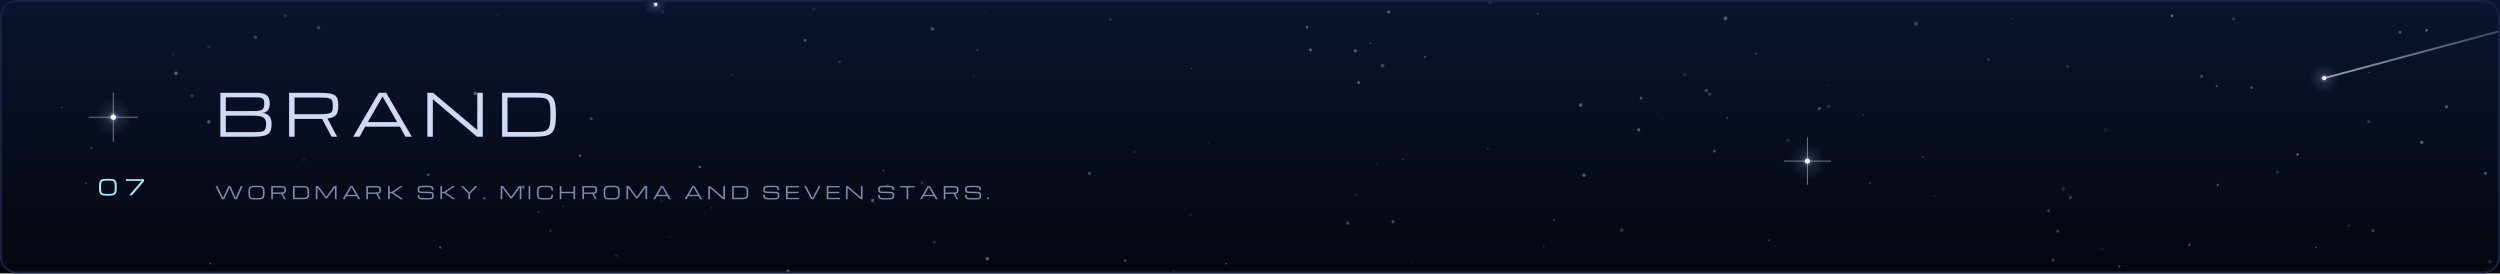
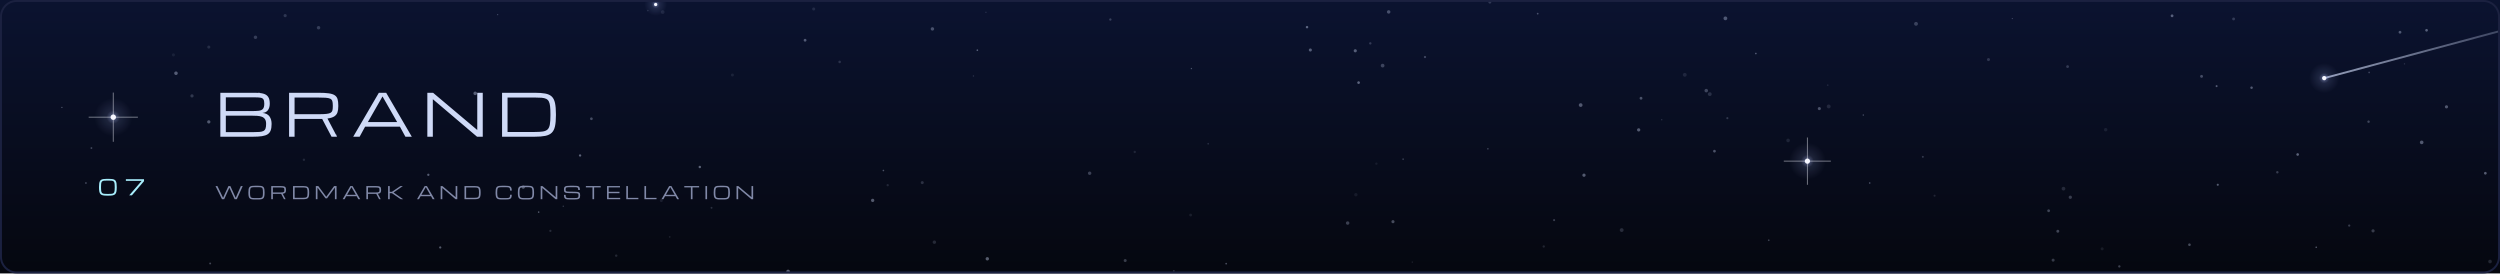
<svg xmlns="http://www.w3.org/2000/svg" viewBox="0 0 1280 140" width="1280" height="140">
  <defs>
    <linearGradient id="n" x1="0" y1="0" x2="0" y2="1">
      <stop offset="0" stop-color="#0b1330" />
      <stop offset="1" stop-color="#05070f" />
    </linearGradient>
    <radialGradient id="glow">
      <stop offset="0" stop-color="#b6c4ff" stop-opacity=".5" />
      <stop offset=".35" stop-color="#b6c4ff" stop-opacity=".12" />
      <stop offset="1" stop-color="#b6c4ff" stop-opacity="0" />
    </radialGradient>
    <radialGradient id="eng">
      <stop offset="0" stop-color="#a8eefc" stop-opacity=".9" />
      <stop offset="1" stop-color="#a8eefc" stop-opacity="0" />
    </radialGradient>
    <linearGradient id="tail" x1="0" x2="1">
      <stop offset="0" stop-color="#cfdaf7" stop-opacity="0" />
      <stop offset="1" stop-color="#cfdaf7" stop-opacity=".7" />
    </linearGradient>
  </defs>
  <rect width="1280" height="140" fill="url(#n)" />
  <circle cx="106.9" cy="24.1" r="0.78" fill="#cfdaf7" opacity="0.14" />
  <circle cx="1215.0" cy="118.2" r="0.82" fill="#cfdaf7" opacity="0.24" />
  <circle cx="1058.6" cy="34.1" r="0.72" fill="#cfdaf7" opacity="0.21" />
  <circle cx="627.8" cy="135.0" r="0.45" fill="#cfdaf7" opacity="0.34" />
  <circle cx="981.0" cy="12.2" r="0.99" fill="#cfdaf7" opacity="0.24" />
  <circle cx="695.6" cy="42.3" r="0.69" fill="#cfdaf7" opacity="0.42" />
  <circle cx="446.8" cy="102.6" r="0.85" fill="#cfdaf7" opacity="0.38" />
  <circle cx="884.4" cy="60.5" r="0.54" fill="#cfdaf7" opacity="0.21" />
  <circle cx="478.4" cy="124.0" r="0.88" fill="#cfdaf7" opacity="0.16" />
  <circle cx="339.3" cy="6.2" r="0.95" fill="#cfdaf7" opacity="0.10" />
  <circle cx="500.4" cy="25.7" r="0.44" fill="#cfdaf7" opacity="0.41" />
  <circle cx="557.9" cy="88.7" r="0.88" fill="#cfdaf7" opacity="0.26" />
  <circle cx="1048.9" cy="107.9" r="0.72" fill="#cfdaf7" opacity="0.28" />
  <circle cx="1135.5" cy="94.6" r="0.54" fill="#cfdaf7" opacity="0.39" />
  <circle cx="1051.2" cy="133.2" r="0.77" fill="#cfdaf7" opacity="0.24" />
  <circle cx="452.3" cy="87.3" r="0.43" fill="#cfdaf7" opacity="0.34" />
  <circle cx="905.6" cy="123.0" r="0.45" fill="#cfdaf7" opacity="0.28" />
  <circle cx="704.7" cy="83.8" r="0.59" fill="#cfdaf7" opacity="0.08" />
  <circle cx="1185.9" cy="126.6" r="0.41" fill="#cfdaf7" opacity="0.40" />
  <circle cx="762.8" cy="1.1" r="0.75" fill="#cfdaf7" opacity="0.19" />
  <circle cx="477.4" cy="14.8" r="0.88" fill="#cfdaf7" opacity="0.31" />
  <circle cx="297.0" cy="79.6" r="0.60" fill="#cfdaf7" opacity="0.42" />
  <circle cx="267.9" cy="95.8" r="0.86" fill="#cfdaf7" opacity="0.39" />
  <circle cx="342.9" cy="121.3" r="0.42" fill="#cfdaf7" opacity="0.13" />
  <circle cx="790.4" cy="126.2" r="0.59" fill="#cfdaf7" opacity="0.14" />
  <circle cx="126.6" cy="57.7" r="0.91" fill="#cfdaf7" opacity="0.30" />
  <circle cx="618.6" cy="73.6" r="0.45" fill="#cfdaf7" opacity="0.16" />
  <circle cx="338.6" cy="102.7" r="0.76" fill="#cfdaf7" opacity="0.10" />
  <circle cx="723.1" cy="134.2" r="0.35" fill="#cfdaf7" opacity="0.14" />
  <circle cx="1239.9" cy="72.9" r="0.93" fill="#cfdaf7" opacity="0.37" />
  <circle cx="601.0" cy="138.7" r="0.48" fill="#cfdaf7" opacity="0.19" />
  <circle cx="288.4" cy="105.6" r="0.37" fill="#cfdaf7" opacity="0.24" />
  <circle cx="990.5" cy="100.2" r="0.52" fill="#cfdaf7" opacity="0.13" />
  <circle cx="1053.6" cy="118.4" r="0.75" fill="#cfdaf7" opacity="0.29" />
  <circle cx="132.6" cy="47.7" r="0.50" fill="#cfdaf7" opacity="0.26" />
  <circle cx="358.3" cy="85.5" r="0.63" fill="#cfdaf7" opacity="0.42" />
  <circle cx="331.7" cy="5.4" r="0.40" fill="#cfdaf7" opacity="0.15" />
  <circle cx="877.8" cy="77.4" r="0.70" fill="#cfdaf7" opacity="0.34" />
  <circle cx="899.0" cy="27.4" r="0.43" fill="#cfdaf7" opacity="0.39" />
  <circle cx="931.5" cy="55.6" r="0.79" fill="#cfdaf7" opacity="0.33" />
  <circle cx="106.9" cy="62.4" r="0.84" fill="#cfdaf7" opacity="0.37" />
  <circle cx="873.6" cy="46.4" r="0.91" fill="#cfdaf7" opacity="0.27" />
  <circle cx="1274.9" cy="133.9" r="0.93" fill="#cfdaf7" opacity="0.15" />
  <circle cx="1213.0" cy="37.1" r="0.45" fill="#cfdaf7" opacity="0.26" />
  <circle cx="862.6" cy="38.3" r="0.98" fill="#cfdaf7" opacity="0.11" />
  <circle cx="1060.0" cy="101.0" r="0.84" fill="#cfdaf7" opacity="0.24" />
  <circle cx="1152.8" cy="44.9" r="0.64" fill="#cfdaf7" opacity="0.37" />
  <circle cx="1112.1" cy="8.1" r="0.72" fill="#cfdaf7" opacity="0.39" />
  <circle cx="412.2" cy="20.6" r="0.72" fill="#cfdaf7" opacity="0.37" />
  <circle cx="275.8" cy="108.6" r="0.41" fill="#cfdaf7" opacity="0.42" />
  <circle cx="130.8" cy="19.1" r="0.88" fill="#cfdaf7" opacity="0.22" />
  <circle cx="90.1" cy="37.5" r="0.91" fill="#cfdaf7" opacity="0.38" />
  <circle cx="416.6" cy="4.6" r="0.78" fill="#cfdaf7" opacity="0.12" />
  <circle cx="915.5" cy="71.9" r="0.93" fill="#cfdaf7" opacity="0.11" />
  <circle cx="1143.6" cy="9.7" r="0.73" fill="#cfdaf7" opacity="0.20" />
  <circle cx="707.9" cy="33.6" r="0.96" fill="#cfdaf7" opacity="0.26" />
  <circle cx="839.0" cy="66.5" r="0.84" fill="#cfdaf7" opacity="0.38" />
  <circle cx="107.6" cy="134.9" r="0.49" fill="#cfdaf7" opacity="0.30" />
  <circle cx="243.3" cy="47.8" r="0.92" fill="#cfdaf7" opacity="0.39" />
  <circle cx="1166.0" cy="88.2" r="0.62" fill="#cfdaf7" opacity="0.24" />
  <circle cx="454.5" cy="94.8" r="0.59" fill="#cfdaf7" opacity="0.13" />
  <circle cx="840.2" cy="50.3" r="0.73" fill="#cfdaf7" opacity="0.33" />
  <circle cx="1242.4" cy="15.5" r="0.69" fill="#cfdaf7" opacity="0.39" />
  <circle cx="46.8" cy="75.8" r="0.48" fill="#cfdaf7" opacity="0.29" />
  <circle cx="984.5" cy="80.3" r="0.49" fill="#cfdaf7" opacity="0.23" />
  <circle cx="281.8" cy="118.2" r="0.57" fill="#cfdaf7" opacity="0.16" />
  <circle cx="1176.4" cy="79.1" r="0.68" fill="#cfdaf7" opacity="0.42" />
  <circle cx="795.7" cy="112.7" r="0.53" fill="#cfdaf7" opacity="0.26" />
  <circle cx="364.3" cy="106.4" r="0.49" fill="#cfdaf7" opacity="0.18" />
  <circle cx="225.4" cy="126.7" r="0.57" fill="#cfdaf7" opacity="0.39" />
  <circle cx="670.9" cy="25.6" r="0.79" fill="#cfdaf7" opacity="0.38" />
  <circle cx="576.1" cy="133.4" r="0.77" fill="#cfdaf7" opacity="0.25" />
  <circle cx="1056.5" cy="96.6" r="0.95" fill="#cfdaf7" opacity="0.15" />
  <circle cx="1202.8" cy="115.5" r="0.57" fill="#cfdaf7" opacity="0.24" />
  <circle cx="669.2" cy="13.9" r="0.63" fill="#cfdaf7" opacity="0.42" />
  <circle cx="957.3" cy="93.7" r="0.41" fill="#cfdaf7" opacity="0.37" />
  <circle cx="315.5" cy="130.9" r="0.62" fill="#cfdaf7" opacity="0.15" />
  <circle cx="711.0" cy="6.1" r="0.89" fill="#cfdaf7" opacity="0.31" />
  <circle cx="694.2" cy="99.7" r="0.85" fill="#cfdaf7" opacity="0.08" />
  <circle cx="690.0" cy="114.2" r="0.89" fill="#cfdaf7" opacity="0.26" />
  <circle cx="1252.6" cy="54.7" r="0.81" fill="#cfdaf7" opacity="0.36" />
  <circle cx="505.5" cy="132.5" r="0.87" fill="#cfdaf7" opacity="0.40" />
  <circle cx="883.4" cy="9.4" r="0.97" fill="#cfdaf7" opacity="0.35" />
  <circle cx="954.0" cy="58.9" r="0.34" fill="#cfdaf7" opacity="0.40" />
  <circle cx="1212.7" cy="62.3" r="0.63" fill="#cfdaf7" opacity="0.27" />
  <circle cx="146.0" cy="8.0" r="0.81" fill="#cfdaf7" opacity="0.18" />
  <circle cx="44.0" cy="93.7" r="0.41" fill="#cfdaf7" opacity="0.41" />
  <circle cx="1228.8" cy="16.5" r="0.72" fill="#cfdaf7" opacity="0.35" />
  <circle cx="1127.2" cy="39.1" r="0.74" fill="#cfdaf7" opacity="0.30" />
  <circle cx="31.7" cy="55.0" r="0.31" fill="#cfdaf7" opacity="0.42" />
  <circle cx="504.8" cy="6.3" r="0.33" fill="#cfdaf7" opacity="0.18" />
  <circle cx="155.6" cy="81.8" r="0.60" fill="#cfdaf7" opacity="0.14" />
  <circle cx="88.8" cy="28.1" r="0.78" fill="#cfdaf7" opacity="0.08" />
  <circle cx="498.4" cy="38.9" r="0.35" fill="#cfdaf7" opacity="0.19" />
  <circle cx="936.3" cy="54.5" r="0.99" fill="#cfdaf7" opacity="0.13" />
  <circle cx="1231.1" cy="32.7" r="0.34" fill="#cfdaf7" opacity="0.18" />
  <circle cx="610.0" cy="35.1" r="0.36" fill="#cfdaf7" opacity="0.33" />
  <circle cx="609.6" cy="110.1" r="0.71" fill="#cfdaf7" opacity="0.10" />
  <circle cx="98.3" cy="49.1" r="0.83" fill="#cfdaf7" opacity="0.20" />
  <circle cx="1121.0" cy="125.3" r="0.68" fill="#cfdaf7" opacity="0.31" />
  <circle cx="403.5" cy="139.0" r="0.94" fill="#cfdaf7" opacity="0.42" />
  <circle cx="850.8" cy="61.3" r="0.36" fill="#cfdaf7" opacity="0.18" />
  <circle cx="830.3" cy="117.8" r="0.98" fill="#cfdaf7" opacity="0.17" />
  <circle cx="718.4" cy="81.5" r="0.46" fill="#cfdaf7" opacity="0.23" />
  <circle cx="472.2" cy="93.5" r="0.77" fill="#cfdaf7" opacity="0.18" />
  <circle cx="1134.9" cy="44.1" r="0.51" fill="#cfdaf7" opacity="0.38" />
  <circle cx="254.8" cy="7.5" r="0.32" fill="#cfdaf7" opacity="0.30" />
  <circle cx="875.4" cy="48.2" r="0.98" fill="#cfdaf7" opacity="0.16" />
  <circle cx="1018.1" cy="30.5" r="0.78" fill="#cfdaf7" opacity="0.19" />
  <circle cx="713.2" cy="113.5" r="0.80" fill="#cfdaf7" opacity="0.32" />
  <circle cx="809.3" cy="53.8" r="0.96" fill="#cfdaf7" opacity="0.36" />
  <circle cx="302.8" cy="60.8" r="0.70" fill="#cfdaf7" opacity="0.30" />
  <circle cx="429.9" cy="31.7" r="0.66" fill="#cfdaf7" opacity="0.17" />
  <circle cx="172.2" cy="69.2" r="0.37" fill="#cfdaf7" opacity="0.29" />
  <circle cx="375.0" cy="38.4" r="0.75" fill="#cfdaf7" opacity="0.09" />
  <circle cx="1272.5" cy="88.7" r="0.70" fill="#cfdaf7" opacity="0.39" />
  <circle cx="1078.1" cy="66.4" r="0.88" fill="#cfdaf7" opacity="0.09" />
  <circle cx="1085.1" cy="136.4" r="0.60" fill="#cfdaf7" opacity="0.27" />
  <circle cx="761.8" cy="76.2" r="0.39" fill="#cfdaf7" opacity="0.32" />
  <circle cx="693.9" cy="26.0" r="0.81" fill="#cfdaf7" opacity="0.38" />
  <circle cx="568.5" cy="10.0" r="0.60" fill="#cfdaf7" opacity="0.23" />
  <circle cx="935.8" cy="43.6" r="0.43" fill="#cfdaf7" opacity="0.12" />
  <circle cx="729.6" cy="29.2" r="0.56" fill="#cfdaf7" opacity="0.28" />
  <circle cx="701.6" cy="22.2" r="0.61" fill="#cfdaf7" opacity="0.21" />
  <circle cx="811.0" cy="89.7" r="0.84" fill="#cfdaf7" opacity="0.38" />
  <circle cx="163.1" cy="14.2" r="0.88" fill="#cfdaf7" opacity="0.22" />
  <circle cx="219.3" cy="89.5" r="0.59" fill="#cfdaf7" opacity="0.39" />
  <circle cx="1030.3" cy="9.5" r="0.31" fill="#cfdaf7" opacity="0.28" />
  <circle cx="1076.3" cy="127.4" r="0.76" fill="#cfdaf7" opacity="0.09" />
  <circle cx="787.3" cy="7.0" r="0.46" fill="#cfdaf7" opacity="0.32" />
  <circle cx="581.0" cy="77.8" r="0.60" fill="#cfdaf7" opacity="0.12" />
  <circle cx="925.4" cy="82.5" r="9.4" fill="url(#glow)" />
  <line x1="913.3" y1="82.5" x2="937.4" y2="82.5" stroke="#f6f7ff" stroke-width=".5" opacity=".45" />
  <line x1="925.4" y1="70.4" x2="925.4" y2="94.6" stroke="#f6f7ff" stroke-width=".5" opacity=".45" />
  <circle cx="925.4" cy="82.5" r="1.34" fill="#f6f7ff" />
  <circle cx="335.7" cy="2.3" r="5.8" fill="url(#glow)" />
  <circle cx="335.7" cy="2.3" r="0.84" fill="#f6f7ff" />
  <g transform="rotate(165.0 1190.0 40.0)">
    <rect x="1040.0" y="39.5" width="150.0" height="1" fill="url(#tail)" />
  </g>
  <circle cx="1190.0" cy="40.0" r="7.7" fill="url(#glow)" />
  <circle cx="1190.0" cy="40.0" r="1.10" fill="#f6f7ff" />
  <rect x=".5" y=".5" width="1279" height="139" rx="8" fill="none" stroke="#1b2140" />
  <circle cx="58.0" cy="60.0" r="9.8" fill="url(#glow)" />
  <line x1="45.4" y1="60.0" x2="70.6" y2="60.0" stroke="#f6f7ff" stroke-width=".5" opacity=".45" />
  <line x1="58.0" y1="47.4" x2="58.0" y2="72.6" stroke="#f6f7ff" stroke-width=".5" opacity=".45" />
  <circle cx="58.0" cy="60.0" r="1.40" fill="#f6f7ff" />
  <path d="M58.744 95.768Q58.744 94.822 58.68 94.21Q58.615 93.598 58.441 93.243Q58.266 92.889 57.936 92.725Q57.605 92.561 57.079 92.515Q56.553 92.47 55.785 92.47H54.678Q53.91 92.47 53.384 92.515Q52.857 92.561 52.527 92.725Q52.197 92.889 52.022 93.243Q51.848 93.598 51.783 94.21Q51.719 94.822 51.719 95.768V95.982Q51.719 96.896 51.783 97.497Q51.848 98.099 52.022 98.458Q52.197 98.818 52.527 98.996Q52.857 99.173 53.384 99.227Q53.91 99.28 54.678 99.28H55.785Q56.553 99.28 57.079 99.227Q57.605 99.173 57.936 98.996Q58.266 98.818 58.441 98.458Q58.615 98.099 58.68 97.497Q58.744 96.896 58.744 95.982ZM50.688 95.982V95.768Q50.688 94.672 50.795 93.928Q50.902 93.184 51.166 92.717Q51.429 92.25 51.883 92.002Q52.336 91.755 53.024 91.667Q53.711 91.578 54.678 91.578H55.785Q56.751 91.578 57.439 91.667Q58.126 91.755 58.58 92.002Q59.034 92.25 59.297 92.717Q59.561 93.184 59.668 93.928Q59.775 94.672 59.775 95.768V95.982Q59.775 97.309 59.601 98.136Q59.426 98.963 58.989 99.404Q58.551 99.844 57.772 100.008Q56.993 100.172 55.785 100.172H54.678Q53.47 100.172 52.691 100.008Q51.912 99.844 51.474 99.404Q51.037 98.963 50.862 98.136Q50.688 97.309 50.688 95.982ZM66.169 100.0 72.529 92.609H64.45V91.75H73.732V92.781L67.544 100.0Z" fill="#a8eefc" opacity="1" />
  <path d="M112.812 70.0V47.5H130.742Q133.291 47.5 134.924 47.976Q136.558 48.452 137.341 49.661Q138.125 50.869 138.125 53.081Q138.125 55.073 137.202 56.377Q136.279 57.681 134.375 57.812Q136.865 58.062 137.964 59.592Q139.062 61.123 139.062 63.438Q139.062 65.444 138.601 66.733Q138.14 68.022 137.056 68.733Q135.972 69.443 134.119 69.722Q132.266 70.0 129.497 70.0ZM115.625 56.875H128.735Q131.006 56.875 132.456 56.714Q133.906 56.553 134.609 55.762Q135.312 54.971 135.312 53.081Q135.312 51.602 134.895 50.913Q134.478 50.225 133.481 50.034Q132.485 49.844 130.742 49.844H115.625ZM115.625 67.656H129.497Q131.504 67.656 132.815 67.554Q134.126 67.451 134.88 67.056Q135.635 66.66 135.942 65.803Q136.25 64.946 136.25 63.438Q136.25 61.885 135.671 61.021Q135.093 60.156 134.06 59.775Q133.027 59.395 131.665 59.307Q130.303 59.219 128.735 59.219H115.625ZM148.009 47.5H163.067Q166.363 47.5 168.377 47.793Q170.391 48.086 171.431 48.804Q172.471 49.521 172.838 50.767Q173.204 52.012 173.204 53.916V54.502Q173.204 56.26 172.786 57.527Q172.369 58.794 171.182 59.578Q169.996 60.361 167.667 60.684L172.559 70.0H169.747L164.957 60.889Q164.664 60.903 164.349 60.903Q164.034 60.903 163.697 60.903H150.821V70.0H148.009ZM150.821 58.472H163.258Q165.762 58.472 167.205 58.303Q168.648 58.135 169.329 57.71Q170.011 57.285 170.201 56.509Q170.391 55.732 170.391 54.502V53.916Q170.391 52.524 170.128 51.719Q169.864 50.913 169.073 50.532Q168.282 50.151 166.715 50.042Q165.147 49.932 162.525 49.932H150.821ZM180.846 70.0 193.971 47.5H197.721L210.846 70.0H207.565L204.753 64.844H186.94L184.128 70.0ZM188.346 62.5H203.346L195.846 49.375ZM218.796 70.0V47.5H221.726L244.329 66.528H244.358V47.5H247.17V70.0H244.241L221.638 50.811H221.609V70.0ZM257.054 70.0V47.5H273.753Q277.049 47.5 279.173 47.896Q281.297 48.291 282.491 49.426Q283.685 50.562 284.161 52.729Q284.637 54.897 284.637 58.457V59.043Q284.637 62.485 284.161 64.646Q283.685 66.807 282.491 67.971Q281.297 69.136 279.173 69.568Q277.049 70.0 273.753 70.0ZM259.866 67.568H273.753Q276.375 67.568 277.972 67.319Q279.569 67.07 280.404 66.235Q281.238 65.4 281.531 63.687Q281.824 61.973 281.824 59.043V58.457Q281.824 56.025 281.649 54.443Q281.473 52.861 280.997 51.946Q280.521 51.03 279.62 50.598Q278.719 50.166 277.283 50.049Q275.848 49.932 273.753 49.932H259.866Z" fill="#cfdaf7" opacity="1" />
-   <path d="M113.656 102.0 110.338 95.25H111.31L114.219 101.284L116.961 95.25H117.945L120.688 101.284L123.315 95.25H124.287L121.25 102.0H120.125L117.453 96.098L114.781 102.0ZM130.433 102.141Q129.444 102.141 128.807 102.007Q128.169 101.873 127.811 101.512Q127.453 101.152 127.31 100.475Q127.168 99.798 127.168 98.713V98.537Q127.168 97.641 127.255 97.032Q127.343 96.423 127.559 96.041Q127.774 95.659 128.145 95.457Q128.517 95.254 129.079 95.182Q129.642 95.109 130.433 95.109H132.204Q132.995 95.109 133.557 95.182Q134.12 95.254 134.491 95.457Q134.862 95.659 135.078 96.041Q135.293 96.423 135.381 97.032Q135.469 97.641 135.469 98.537V98.713Q135.469 99.798 135.326 100.475Q135.183 101.152 134.825 101.512Q134.467 101.873 133.83 102.007Q133.192 102.141 132.204 102.141ZM130.433 101.411H132.204Q132.832 101.411 133.263 101.367Q133.693 101.323 133.964 101.178Q134.234 101.033 134.377 100.739Q134.52 100.444 134.572 99.952Q134.625 99.46 134.625 98.713V98.537Q134.625 97.764 134.572 97.263Q134.52 96.762 134.377 96.472Q134.234 96.182 133.964 96.048Q133.693 95.914 133.263 95.876Q132.832 95.839 132.204 95.839H130.433Q129.804 95.839 129.374 95.876Q128.943 95.914 128.673 96.048Q128.402 96.182 128.26 96.472Q128.117 96.762 128.064 97.263Q128.011 97.764 128.011 98.537V98.713Q128.011 99.46 128.064 99.952Q128.117 100.444 128.26 100.739Q128.402 101.033 128.673 101.178Q128.943 101.323 129.374 101.367Q129.804 101.411 130.433 101.411ZM138.873 95.25H143.39Q144.379 95.25 144.983 95.338Q145.587 95.426 145.899 95.641Q146.211 95.856 146.321 96.23Q146.431 96.604 146.431 97.175V97.351Q146.431 97.878 146.306 98.258Q146.181 98.638 145.825 98.873Q145.469 99.108 144.77 99.205L146.238 102.0H145.394L143.957 99.267Q143.869 99.271 143.775 99.271Q143.68 99.271 143.579 99.271H139.716V102.0H138.873ZM139.716 98.542H143.447Q144.199 98.542 144.632 98.491Q145.064 98.44 145.269 98.313Q145.473 98.186 145.53 97.953Q145.587 97.72 145.587 97.351V97.175Q145.587 96.757 145.508 96.516Q145.429 96.274 145.192 96.16Q144.955 96.045 144.484 96.012Q144.014 95.979 143.228 95.979H139.716ZM150.024 102.0V95.25H155.034Q156.023 95.25 156.66 95.369Q157.297 95.487 157.655 95.828Q158.013 96.168 158.156 96.819Q158.299 97.469 158.299 98.537V98.713Q158.299 99.746 158.156 100.394Q158.013 101.042 157.655 101.391Q157.297 101.741 156.66 101.87Q156.023 102.0 155.034 102.0ZM150.868 101.271H155.034Q155.82 101.271 156.299 101.196Q156.778 101.121 157.029 100.871Q157.279 100.62 157.367 100.106Q157.455 99.592 157.455 98.713V98.537Q157.455 97.808 157.402 97.333Q157.35 96.858 157.207 96.584Q157.064 96.309 156.794 96.179Q156.523 96.05 156.093 96.015Q155.662 95.979 155.034 95.979H150.868ZM161.703 102.0V95.25H162.96L167.042 100.756L171.063 95.25H172.32V102.0H171.476V96.015L167.446 101.556H166.682L162.546 96.015V102.0ZM175.442 102.0 179.38 95.25H180.505L184.442 102.0H183.458L182.614 100.453H177.271L176.427 102.0ZM177.692 99.75H182.192L179.942 95.812ZM187.565 95.25H192.083Q193.071 95.25 193.676 95.338Q194.28 95.426 194.592 95.641Q194.904 95.856 195.014 96.23Q195.124 96.604 195.124 97.175V97.351Q195.124 97.878 194.998 98.258Q194.873 98.638 194.517 98.873Q194.161 99.108 193.463 99.205L194.93 102.0H194.087L192.65 99.267Q192.562 99.271 192.467 99.271Q192.373 99.271 192.272 99.271H188.409V102.0H187.565ZM188.409 98.542H192.14Q192.891 98.542 193.324 98.491Q193.757 98.44 193.961 98.313Q194.166 98.186 194.223 97.953Q194.28 97.72 194.28 97.351V97.175Q194.28 96.757 194.201 96.516Q194.122 96.274 193.884 96.16Q193.647 96.045 193.177 96.012Q192.707 95.979 191.92 95.979H188.409ZM198.699 102.0V95.25H199.543V98.203H200.663L205.027 95.25H206.293L201.511 98.555L206.433 102.0H205.168L200.668 98.906H199.543V102.0ZM221.261 100.049Q221.261 99.658 221.199 99.434Q221.138 99.209 220.923 99.102Q220.707 98.994 220.255 98.961Q219.802 98.928 219.015 98.915L216.572 98.88Q215.667 98.867 215.117 98.77Q214.568 98.673 214.287 98.465Q214.006 98.256 213.911 97.904Q213.817 97.553 213.817 97.025Q213.817 96.45 213.946 96.076Q214.076 95.703 214.416 95.492Q214.757 95.281 215.381 95.195Q216.005 95.109 216.994 95.109H218.875Q219.771 95.109 220.369 95.167Q220.966 95.224 221.318 95.43Q221.67 95.637 221.821 96.072Q221.973 96.507 221.973 97.267H221.129Q221.129 96.678 221.017 96.377Q220.905 96.076 220.648 95.966Q220.391 95.856 219.956 95.848Q219.521 95.839 218.875 95.839H217.038Q216.251 95.839 215.779 95.87Q215.306 95.9 215.065 96.01Q214.823 96.12 214.742 96.362Q214.66 96.604 214.66 97.025Q214.66 97.381 214.717 97.597Q214.775 97.812 214.975 97.924Q215.174 98.036 215.592 98.078Q216.009 98.12 216.73 98.128L219.349 98.164Q220.272 98.177 220.824 98.271Q221.375 98.366 221.65 98.577Q221.924 98.788 222.015 99.146Q222.105 99.504 222.105 100.049Q222.105 100.642 221.993 101.044Q221.881 101.446 221.56 101.688Q221.239 101.93 220.633 102.035Q220.026 102.141 219.037 102.141H216.981Q216.08 102.141 215.469 102.062Q214.858 101.982 214.496 101.743Q214.133 101.503 213.975 101.029Q213.817 100.554 213.817 99.763H214.66Q214.66 100.383 214.761 100.721Q214.862 101.06 215.115 101.207Q215.368 101.354 215.823 101.383Q216.278 101.411 216.981 101.411H218.993Q219.78 101.411 220.237 101.361Q220.694 101.31 220.914 101.167Q221.133 101.024 221.197 100.756Q221.261 100.488 221.261 100.049ZM225.469 102.0V95.25H226.313V98.203H227.433L231.797 95.25H233.063L228.281 98.555L233.203 102.0H231.938L227.438 98.906H226.313V102.0ZM239.824 102.0V99.188L236.027 95.25H237.152L240.246 98.555L243.34 95.25H244.465L240.668 99.188V102.0ZM247.57 102.0V101.156H248.413V102.0ZM256.355 102.0V95.25H257.612L261.694 100.756L265.715 95.25H266.972V102.0H266.128V96.015L262.098 101.556H261.334L257.199 96.015V102.0ZM270.657 102.0V95.25H271.501V102.0ZM274.887 98.713V98.537Q274.887 97.641 274.975 97.032Q275.063 96.423 275.278 96.041Q275.493 95.659 275.865 95.457Q276.236 95.254 276.799 95.182Q277.361 95.109 278.152 95.109H279.923Q280.828 95.109 281.45 95.195Q282.072 95.281 282.452 95.533Q282.832 95.786 283.004 96.276Q283.175 96.766 283.175 97.575H282.331Q282.331 96.938 282.217 96.584Q282.103 96.23 281.833 96.072Q281.562 95.914 281.097 95.876Q280.631 95.839 279.923 95.839H278.152Q277.524 95.839 277.093 95.876Q276.662 95.914 276.392 96.048Q276.122 96.182 275.979 96.472Q275.836 96.762 275.784 97.263Q275.731 97.764 275.731 98.537V98.713Q275.731 99.46 275.784 99.952Q275.836 100.444 275.979 100.739Q276.122 101.033 276.392 101.178Q276.662 101.323 277.093 101.367Q277.524 101.411 278.152 101.411H279.923Q280.631 101.411 281.097 101.38Q281.562 101.35 281.833 101.2Q282.103 101.051 282.217 100.701Q282.331 100.352 282.331 99.719H283.175Q283.175 100.528 283.004 101.011Q282.832 101.495 282.452 101.739Q282.072 101.982 281.45 102.062Q280.828 102.141 279.923 102.141H278.152Q277.163 102.141 276.526 102.007Q275.889 101.873 275.531 101.512Q275.173 101.152 275.03 100.475Q274.887 99.798 274.887 98.713ZM286.592 102.0V95.25H287.436V98.203H293.623V95.25H294.467V102.0H293.623V98.906H287.436V102.0ZM298.17 95.25H302.687Q303.676 95.25 304.28 95.338Q304.885 95.426 305.197 95.641Q305.509 95.856 305.619 96.23Q305.728 96.604 305.728 97.175V97.351Q305.728 97.878 305.603 98.258Q305.478 98.638 305.122 98.873Q304.766 99.108 304.067 99.205L305.535 102.0H304.691L303.254 99.267Q303.166 99.271 303.072 99.271Q302.977 99.271 302.876 99.271H299.014V102.0H298.17ZM299.014 98.542H302.744Q303.496 98.542 303.929 98.491Q304.362 98.44 304.566 98.313Q304.77 98.186 304.827 97.953Q304.885 97.72 304.885 97.351V97.175Q304.885 96.757 304.806 96.516Q304.726 96.274 304.489 96.16Q304.252 96.045 303.782 96.012Q303.311 95.979 302.525 95.979H299.014ZM312.287 102.141Q311.299 102.141 310.662 102.007Q310.024 101.873 309.666 101.512Q309.308 101.152 309.165 100.475Q309.022 99.798 309.022 98.713V98.537Q309.022 97.641 309.11 97.032Q309.198 96.423 309.413 96.041Q309.629 95.659 310 95.457Q310.371 95.254 310.934 95.182Q311.496 95.109 312.287 95.109H314.058Q314.849 95.109 315.412 95.182Q315.974 95.254 316.346 95.457Q316.717 95.659 316.932 96.041Q317.148 96.423 317.236 97.032Q317.324 97.641 317.324 98.537V98.713Q317.324 99.798 317.181 100.475Q317.038 101.152 316.68 101.512Q316.322 101.873 315.684 102.007Q315.047 102.141 314.058 102.141ZM312.287 101.411H314.058Q314.687 101.411 315.118 101.367Q315.548 101.323 315.818 101.178Q316.089 101.033 316.232 100.739Q316.374 100.444 316.427 99.952Q316.48 99.46 316.48 98.713V98.537Q316.48 97.764 316.427 97.263Q316.374 96.762 316.232 96.472Q316.089 96.182 315.818 96.048Q315.548 95.914 315.118 95.876Q314.687 95.839 314.058 95.839H312.287Q311.659 95.839 311.228 95.876Q310.798 95.914 310.527 96.048Q310.257 96.182 310.114 96.472Q309.972 96.762 309.919 97.263Q309.866 97.764 309.866 98.537V98.713Q309.866 99.46 309.919 99.952Q309.972 100.444 310.114 100.739Q310.257 101.033 310.527 101.178Q310.798 101.323 311.228 101.367Q311.659 101.411 312.287 101.411ZM320.727 102.0V95.25H321.984L326.067 100.756L330.088 95.25H331.345V102.0H330.501V96.015L326.471 101.556H325.706L321.571 96.015V102.0ZM334.467 102.0 338.405 95.25H339.53L343.467 102.0H342.483L341.639 100.453H336.295L335.452 102.0ZM336.717 99.75H341.217L338.967 95.812ZM350.547 102.0 354.485 95.25H355.61L359.547 102.0H358.563L357.719 100.453H352.375L351.532 102.0ZM352.797 99.75H357.297L355.047 95.812ZM362.652 102.0V95.25H363.531L370.312 100.958H370.321V95.25H371.165V102.0H370.286L363.505 96.243H363.496V102.0ZM374.85 102.0V95.25H379.859Q380.848 95.25 381.485 95.369Q382.123 95.487 382.481 95.828Q382.839 96.168 382.982 96.819Q383.125 97.469 383.125 98.537V98.713Q383.125 99.746 382.982 100.394Q382.839 101.042 382.481 101.391Q382.123 101.741 381.485 101.87Q380.848 102.0 379.859 102.0ZM375.693 101.271H379.859Q380.646 101.271 381.125 101.196Q381.604 101.121 381.854 100.871Q382.105 100.62 382.193 100.106Q382.281 99.592 382.281 98.713V98.537Q382.281 97.808 382.228 97.333Q382.175 96.858 382.032 96.584Q381.89 96.309 381.619 96.179Q381.349 96.05 380.918 96.015Q380.488 95.979 379.859 95.979H375.693ZM398.233 100.049Q398.233 99.658 398.172 99.434Q398.11 99.209 397.895 99.102Q397.68 98.994 397.227 98.961Q396.774 98.928 395.988 98.915L393.544 98.88Q392.639 98.867 392.09 98.77Q391.541 98.673 391.259 98.465Q390.978 98.256 390.884 97.904Q390.789 97.553 390.789 97.025Q390.789 96.45 390.919 96.076Q391.048 95.703 391.389 95.492Q391.73 95.281 392.354 95.195Q392.978 95.109 393.966 95.109H395.847Q396.744 95.109 397.341 95.167Q397.939 95.224 398.291 95.43Q398.642 95.637 398.794 96.072Q398.945 96.507 398.945 97.267H398.102Q398.102 96.678 397.99 96.377Q397.877 96.076 397.62 95.966Q397.363 95.856 396.928 95.848Q396.493 95.839 395.847 95.839H394.01Q393.224 95.839 392.751 95.87Q392.279 95.9 392.037 96.01Q391.795 96.12 391.714 96.362Q391.633 96.604 391.633 97.025Q391.633 97.381 391.69 97.597Q391.747 97.812 391.947 97.924Q392.147 98.036 392.564 98.078Q392.982 98.12 393.703 98.128L396.322 98.164Q397.245 98.177 397.796 98.271Q398.348 98.366 398.622 98.577Q398.897 98.788 398.987 99.146Q399.077 99.504 399.077 100.049Q399.077 100.642 398.965 101.044Q398.853 101.446 398.532 101.688Q398.211 101.93 397.605 102.035Q396.999 102.141 396.01 102.141H393.953Q393.052 102.141 392.441 102.062Q391.831 101.982 391.468 101.743Q391.106 101.503 390.947 101.029Q390.789 100.554 390.789 99.763H391.633Q391.633 100.383 391.734 100.721Q391.835 101.06 392.088 101.207Q392.34 101.354 392.795 101.383Q393.25 101.411 393.953 101.411H395.966Q396.752 101.411 397.21 101.361Q397.667 101.31 397.886 101.167Q398.106 101.024 398.17 100.756Q398.233 100.488 398.233 100.049ZM402.441 102.0V95.25H409.068V95.953H403.285V98.203H408.827V98.906H403.285V101.297H409.191V102.0ZM415.39 102.0 411.752 95.25H412.718L415.953 101.402L419.187 95.25H420.141L416.515 102.0ZM423.276 102.0V95.25H429.903V95.953H424.12V98.203H429.662V98.906H424.12V101.297H430.026V102.0ZM433.131 102.0V95.25H434.01L440.791 100.958H440.8V95.25H441.644V102.0H440.765L433.984 96.243H433.975V102.0ZM457.034 100.049Q457.034 99.658 456.972 99.434Q456.911 99.209 456.695 99.102Q456.48 98.994 456.028 98.961Q455.575 98.928 454.788 98.915L452.345 98.88Q451.44 98.867 450.89 98.77Q450.341 98.673 450.06 98.465Q449.778 98.256 449.684 97.904Q449.59 97.553 449.59 97.025Q449.59 96.45 449.719 96.076Q449.849 95.703 450.189 95.492Q450.53 95.281 451.154 95.195Q451.778 95.109 452.767 95.109H454.648Q455.544 95.109 456.142 95.167Q456.739 95.224 457.091 95.43Q457.443 95.637 457.594 96.072Q457.746 96.507 457.746 97.267H456.902Q456.902 96.678 456.79 96.377Q456.678 96.076 456.421 95.966Q456.164 95.856 455.729 95.848Q455.294 95.839 454.648 95.839H452.811Q452.024 95.839 451.552 95.87Q451.079 95.9 450.838 96.01Q450.596 96.12 450.515 96.362Q450.433 96.604 450.433 97.025Q450.433 97.381 450.49 97.597Q450.548 97.812 450.747 97.924Q450.947 98.036 451.365 98.078Q451.782 98.12 452.503 98.128L455.122 98.164Q456.045 98.177 456.597 98.271Q457.148 98.366 457.423 98.577Q457.697 98.788 457.788 99.146Q457.878 99.504 457.878 100.049Q457.878 100.642 457.766 101.044Q457.653 101.446 457.333 101.688Q457.012 101.93 456.405 102.035Q455.799 102.141 454.81 102.141H452.754Q451.853 102.141 451.242 102.062Q450.631 101.982 450.268 101.743Q449.906 101.503 449.748 101.029Q449.59 100.554 449.59 99.763H450.433Q450.433 100.383 450.534 100.721Q450.635 101.06 450.888 101.207Q451.141 101.354 451.596 101.383Q452.05 101.411 452.754 101.411H454.766Q455.553 101.411 456.01 101.361Q456.467 101.31 456.687 101.167Q456.906 101.024 456.97 100.756Q457.034 100.488 457.034 100.049ZM464.186 102.0V95.953H460.811V95.25H468.405V95.953H465.03V102.0ZM471.079 102.0 475.017 95.25H476.142L480.079 102.0H479.095L478.251 100.453H472.907L472.064 102.0ZM473.329 99.75H477.829L475.579 95.812ZM483.202 95.25H487.719Q488.708 95.25 489.312 95.338Q489.917 95.426 490.229 95.641Q490.541 95.856 490.651 96.23Q490.76 96.604 490.76 97.175V97.351Q490.76 97.878 490.635 98.258Q490.51 98.638 490.154 98.873Q489.798 99.108 489.099 99.205L490.567 102.0H489.723L488.286 99.267Q488.198 99.271 488.104 99.271Q488.009 99.271 487.908 99.271H484.046V102.0H483.202ZM484.046 98.542H487.777Q488.528 98.542 488.961 98.491Q489.394 98.44 489.598 98.313Q489.802 98.186 489.86 97.953Q489.917 97.72 489.917 97.351V97.175Q489.917 96.757 489.838 96.516Q489.759 96.274 489.521 96.16Q489.284 96.045 488.814 96.012Q488.343 95.979 487.557 95.979H484.046ZM501.521 100.049Q501.521 99.658 501.459 99.434Q501.398 99.209 501.182 99.102Q500.967 98.994 500.514 98.961Q500.062 98.928 499.275 98.915L496.832 98.88Q495.927 98.867 495.377 98.77Q494.828 98.673 494.547 98.465Q494.265 98.256 494.171 97.904Q494.076 97.553 494.076 97.025Q494.076 96.45 494.206 96.076Q494.336 95.703 494.676 95.492Q495.017 95.281 495.641 95.195Q496.265 95.109 497.254 95.109H499.135Q500.031 95.109 500.629 95.167Q501.226 95.224 501.578 95.43Q501.929 95.637 502.081 96.072Q502.233 96.507 502.233 97.267H501.389Q501.389 96.678 501.277 96.377Q501.165 96.076 500.908 95.966Q500.651 95.856 500.216 95.848Q499.781 95.839 499.135 95.839H497.298Q496.511 95.839 496.039 95.87Q495.566 95.9 495.324 96.01Q495.083 96.12 495.001 96.362Q494.92 96.604 494.92 97.025Q494.92 97.381 494.977 97.597Q495.034 97.812 495.234 97.924Q495.434 98.036 495.852 98.078Q496.269 98.12 496.99 98.128L499.609 98.164Q500.532 98.177 501.083 98.271Q501.635 98.366 501.91 98.577Q502.184 98.788 502.274 99.146Q502.364 99.504 502.364 100.049Q502.364 100.642 502.252 101.044Q502.14 101.446 501.82 101.688Q501.499 101.93 500.892 102.035Q500.286 102.141 499.297 102.141H497.24Q496.34 102.141 495.729 102.062Q495.118 101.982 494.755 101.743Q494.393 101.503 494.235 101.029Q494.076 100.554 494.076 99.763H494.92Q494.92 100.383 495.021 100.721Q495.122 101.06 495.375 101.207Q495.628 101.354 496.083 101.383Q496.537 101.411 497.24 101.411H499.253Q500.04 101.411 500.497 101.361Q500.954 101.31 501.174 101.167Q501.393 101.024 501.457 100.756Q501.521 100.488 501.521 100.049ZM505.448 102.0V101.156H506.291V102.0Z" fill="#8189a8" opacity="1" />
+   <path d="M113.656 102.0 110.338 95.25H111.31L114.219 101.284L116.961 95.25H117.945L120.688 101.284L123.315 95.25H124.287L121.25 102.0H120.125L117.453 96.098L114.781 102.0ZM130.433 102.141Q129.444 102.141 128.807 102.007Q128.169 101.873 127.811 101.512Q127.453 101.152 127.31 100.475Q127.168 99.798 127.168 98.713V98.537Q127.168 97.641 127.255 97.032Q127.343 96.423 127.559 96.041Q127.774 95.659 128.145 95.457Q128.517 95.254 129.079 95.182Q129.642 95.109 130.433 95.109H132.204Q132.995 95.109 133.557 95.182Q134.12 95.254 134.491 95.457Q134.862 95.659 135.078 96.041Q135.293 96.423 135.381 97.032Q135.469 97.641 135.469 98.537V98.713Q135.469 99.798 135.326 100.475Q135.183 101.152 134.825 101.512Q134.467 101.873 133.83 102.007Q133.192 102.141 132.204 102.141ZM130.433 101.411H132.204Q132.832 101.411 133.263 101.367Q133.693 101.323 133.964 101.178Q134.234 101.033 134.377 100.739Q134.52 100.444 134.572 99.952Q134.625 99.46 134.625 98.713V98.537Q134.625 97.764 134.572 97.263Q134.52 96.762 134.377 96.472Q134.234 96.182 133.964 96.048Q133.693 95.914 133.263 95.876Q132.832 95.839 132.204 95.839H130.433Q129.804 95.839 129.374 95.876Q128.943 95.914 128.673 96.048Q128.402 96.182 128.26 96.472Q128.117 96.762 128.064 97.263Q128.011 97.764 128.011 98.537V98.713Q128.011 99.46 128.064 99.952Q128.117 100.444 128.26 100.739Q128.402 101.033 128.673 101.178Q128.943 101.323 129.374 101.367Q129.804 101.411 130.433 101.411ZM138.873 95.25H143.39Q144.379 95.25 144.983 95.338Q145.587 95.426 145.899 95.641Q146.211 95.856 146.321 96.23Q146.431 96.604 146.431 97.175V97.351Q146.431 97.878 146.306 98.258Q146.181 98.638 145.825 98.873Q145.469 99.108 144.77 99.205L146.238 102.0H145.394L143.957 99.267Q143.869 99.271 143.775 99.271Q143.68 99.271 143.579 99.271H139.716V102.0H138.873ZM139.716 98.542H143.447Q144.199 98.542 144.632 98.491Q145.064 98.44 145.269 98.313Q145.473 98.186 145.53 97.953Q145.587 97.72 145.587 97.351V97.175Q145.587 96.757 145.508 96.516Q145.429 96.274 145.192 96.16Q144.955 96.045 144.484 96.012Q144.014 95.979 143.228 95.979H139.716ZM150.024 102.0V95.25H155.034Q156.023 95.25 156.66 95.369Q157.297 95.487 157.655 95.828Q158.013 96.168 158.156 96.819Q158.299 97.469 158.299 98.537V98.713Q158.299 99.746 158.156 100.394Q158.013 101.042 157.655 101.391Q157.297 101.741 156.66 101.87Q156.023 102.0 155.034 102.0ZM150.868 101.271H155.034Q155.82 101.271 156.299 101.196Q156.778 101.121 157.029 100.871Q157.279 100.62 157.367 100.106Q157.455 99.592 157.455 98.713V98.537Q157.455 97.808 157.402 97.333Q157.35 96.858 157.207 96.584Q157.064 96.309 156.794 96.179Q156.523 96.05 156.093 96.015Q155.662 95.979 155.034 95.979H150.868ZM161.703 102.0V95.25H162.96L167.042 100.756L171.063 95.25H172.32V102.0H171.476V96.015L167.446 101.556H166.682L162.546 96.015V102.0ZM175.442 102.0 179.38 95.25H180.505L184.442 102.0H183.458L182.614 100.453H177.271L176.427 102.0ZM177.692 99.75H182.192L179.942 95.812ZM187.565 95.25H192.083Q193.071 95.25 193.676 95.338Q194.28 95.426 194.592 95.641Q194.904 95.856 195.014 96.23Q195.124 96.604 195.124 97.175V97.351Q195.124 97.878 194.998 98.258Q194.873 98.638 194.517 98.873Q194.161 99.108 193.463 99.205L194.93 102.0H194.087L192.65 99.267Q192.562 99.271 192.467 99.271Q192.373 99.271 192.272 99.271H188.409V102.0H187.565ZM188.409 98.542H192.14Q192.891 98.542 193.324 98.491Q193.757 98.44 193.961 98.313Q194.166 98.186 194.223 97.953Q194.28 97.72 194.28 97.351V97.175Q194.28 96.757 194.201 96.516Q194.122 96.274 193.884 96.16Q193.647 96.045 193.177 96.012Q192.707 95.979 191.92 95.979H188.409ZM198.699 102.0V95.25H199.543V98.203H200.663L205.027 95.25H206.293L201.511 98.555L206.433 102.0H205.168L200.668 98.906H199.543V102.0ZM213.513 102.0 217.451 95.25H218.576L222.513 102.0H221.529L220.685 100.453H215.341L214.498 102.0ZM215.763 99.75H220.263L218.013 95.812ZM225.618 102.0V95.25H226.497L233.278 100.958H233.287V95.25H234.131V102.0H233.252L226.471 96.243H226.462V102.0ZM237.816 102.0V95.25H242.825Q243.814 95.25 244.451 95.369Q245.089 95.487 245.447 95.828Q245.805 96.168 245.948 96.819Q246.091 97.469 246.091 98.537V98.713Q246.091 99.746 245.948 100.394Q245.805 101.042 245.447 101.391Q245.089 101.741 244.451 101.87Q243.814 102.0 242.825 102.0ZM238.659 101.271H242.825Q243.612 101.271 244.091 101.196Q244.57 101.121 244.821 100.871Q245.071 100.62 245.159 100.106Q245.247 99.592 245.247 98.713V98.537Q245.247 97.808 245.194 97.333Q245.141 96.858 244.999 96.584Q244.856 96.309 244.585 96.179Q244.315 96.05 243.884 96.015Q243.454 95.979 242.825 95.979H238.659ZM253.733 98.713V98.537Q253.733 97.641 253.821 97.032Q253.909 96.423 254.124 96.041Q254.34 95.659 254.711 95.457Q255.082 95.254 255.645 95.182Q256.207 95.109 256.998 95.109H258.769Q259.675 95.109 260.296 95.195Q260.918 95.281 261.298 95.533Q261.678 95.786 261.85 96.276Q262.021 96.766 262.021 97.575H261.178Q261.178 96.938 261.063 96.584Q260.949 96.23 260.679 96.072Q260.408 95.914 259.943 95.876Q259.477 95.839 258.769 95.839H256.998Q256.37 95.839 255.939 95.876Q255.509 95.914 255.238 96.048Q254.968 96.182 254.825 96.472Q254.682 96.762 254.63 97.263Q254.577 97.764 254.577 98.537V98.713Q254.577 99.46 254.63 99.952Q254.682 100.444 254.825 100.739Q254.968 101.033 255.238 101.178Q255.509 101.323 255.939 101.367Q256.37 101.411 256.998 101.411H258.769Q259.477 101.411 259.943 101.38Q260.408 101.35 260.679 101.2Q260.949 101.051 261.063 100.701Q261.178 100.352 261.178 99.719H262.021Q262.021 100.528 261.85 101.011Q261.678 101.495 261.298 101.739Q260.918 101.982 260.296 102.062Q259.675 102.141 258.769 102.141H256.998Q256.01 102.141 255.372 102.007Q254.735 101.873 254.377 101.512Q254.019 101.152 253.876 100.475Q253.733 99.798 253.733 98.713ZM268.405 102.141Q267.416 102.141 266.779 102.007Q266.141 101.873 265.783 101.512Q265.425 101.152 265.282 100.475Q265.139 99.798 265.139 98.713V98.537Q265.139 97.641 265.227 97.032Q265.315 96.423 265.531 96.041Q265.746 95.659 266.117 95.457Q266.489 95.254 267.051 95.182Q267.614 95.109 268.405 95.109H270.176Q270.967 95.109 271.529 95.182Q272.092 95.254 272.463 95.457Q272.834 95.659 273.05 96.041Q273.265 96.423 273.353 97.032Q273.441 97.641 273.441 98.537V98.713Q273.441 99.798 273.298 100.475Q273.155 101.152 272.797 101.512Q272.439 101.873 271.802 102.007Q271.164 102.141 270.176 102.141ZM268.405 101.411H270.176Q270.804 101.411 271.235 101.367Q271.665 101.323 271.936 101.178Q272.206 101.033 272.349 100.739Q272.491 100.444 272.544 99.952Q272.597 99.46 272.597 98.713V98.537Q272.597 97.764 272.544 97.263Q272.491 96.762 272.349 96.472Q272.206 96.182 271.936 96.048Q271.665 95.914 271.235 95.876Q270.804 95.839 270.176 95.839H268.405Q267.776 95.839 267.345 95.876Q266.915 95.914 266.645 96.048Q266.374 96.182 266.231 96.472Q266.089 96.762 266.036 97.263Q265.983 97.764 265.983 98.537V98.713Q265.983 99.46 266.036 99.952Q266.089 100.444 266.231 100.739Q266.374 101.033 266.645 101.178Q266.915 101.323 267.345 101.367Q267.776 101.411 268.405 101.411ZM276.827 102.0V95.25H277.706L284.487 100.958H284.495V95.25H285.339V102.0H284.46L277.679 96.243H277.671V102.0ZM296.192 100.049Q296.192 99.658 296.13 99.434Q296.069 99.209 295.853 99.102Q295.638 98.994 295.185 98.961Q294.733 98.928 293.946 98.915L291.503 98.88Q290.597 98.867 290.048 98.77Q289.499 98.673 289.218 98.465Q288.936 98.256 288.842 97.904Q288.747 97.553 288.747 97.025Q288.747 96.45 288.877 96.076Q289.007 95.703 289.347 95.492Q289.688 95.281 290.312 95.195Q290.936 95.109 291.925 95.109H293.805Q294.702 95.109 295.3 95.167Q295.897 95.224 296.249 95.43Q296.6 95.637 296.752 96.072Q296.904 96.507 296.904 97.267H296.06Q296.06 96.678 295.948 96.377Q295.836 96.076 295.579 95.966Q295.322 95.856 294.887 95.848Q294.451 95.839 293.805 95.839H291.969Q291.182 95.839 290.71 95.87Q290.237 95.9 289.995 96.01Q289.754 96.12 289.672 96.362Q289.591 96.604 289.591 97.025Q289.591 97.381 289.648 97.597Q289.705 97.812 289.905 97.924Q290.105 98.036 290.523 98.078Q290.94 98.12 291.661 98.128L294.28 98.164Q295.203 98.177 295.754 98.271Q296.306 98.366 296.581 98.577Q296.855 98.788 296.945 99.146Q297.035 99.504 297.035 100.049Q297.035 100.642 296.923 101.044Q296.811 101.446 296.491 101.688Q296.17 101.93 295.563 102.035Q294.957 102.141 293.968 102.141H291.911Q291.011 102.141 290.4 102.062Q289.789 101.982 289.426 101.743Q289.064 101.503 288.906 101.029Q288.747 100.554 288.747 99.763H289.591Q289.591 100.383 289.692 100.721Q289.793 101.06 290.046 101.207Q290.299 101.354 290.753 101.383Q291.208 101.411 291.911 101.411H293.924Q294.711 101.411 295.168 101.361Q295.625 101.31 295.845 101.167Q296.064 101.024 296.128 100.756Q296.192 100.488 296.192 100.049ZM303.344 102.0V95.953H299.969V95.25H307.563V95.953H304.188V102.0ZM310.8 102.0V95.25H317.427V95.953H311.643V98.203H317.185V98.906H311.643V101.297H317.55V102.0ZM320.655 102.0V95.25H321.498V101.297H326.842V102.0ZM329.947 102.0V95.25H330.791V101.297H336.135V102.0ZM338.677 102.0 342.615 95.25H343.74L347.677 102.0H346.693L345.849 100.453H340.505L339.662 102.0ZM340.927 99.75H345.427L343.177 95.812ZM353.727 102.0V95.953H350.352V95.25H357.945V95.953H354.57V102.0ZM361.182 102.0V95.25H362.026V102.0ZM368.677 102.141Q367.688 102.141 367.051 102.007Q366.414 101.873 366.056 101.512Q365.698 101.152 365.555 100.475Q365.412 99.798 365.412 98.713V98.537Q365.412 97.641 365.5 97.032Q365.588 96.423 365.803 96.041Q366.019 95.659 366.39 95.457Q366.761 95.254 367.324 95.182Q367.886 95.109 368.677 95.109H370.448Q371.239 95.109 371.802 95.182Q372.364 95.254 372.736 95.457Q373.107 95.659 373.322 96.041Q373.538 96.423 373.625 97.032Q373.713 97.641 373.713 98.537V98.713Q373.713 99.798 373.571 100.475Q373.428 101.152 373.07 101.512Q372.711 101.873 372.074 102.007Q371.437 102.141 370.448 102.141ZM368.677 101.411H370.448Q371.077 101.411 371.507 101.367Q371.938 101.323 372.208 101.178Q372.478 101.033 372.621 100.739Q372.764 100.444 372.817 99.952Q372.87 99.46 372.87 98.713V98.537Q372.87 97.764 372.817 97.263Q372.764 96.762 372.621 96.472Q372.478 96.182 372.208 96.048Q371.938 95.914 371.507 95.876Q371.077 95.839 370.448 95.839H368.677Q368.049 95.839 367.618 95.876Q367.187 95.914 366.917 96.048Q366.647 96.182 366.504 96.472Q366.361 96.762 366.309 97.263Q366.256 97.764 366.256 98.537V98.713Q366.256 99.46 366.309 99.952Q366.361 100.444 366.504 100.739Q366.647 101.033 366.917 101.178Q367.187 101.323 367.618 101.367Q368.049 101.411 368.677 101.411ZM377.1 102.0V95.25H377.979L384.759 100.958H384.768V95.25H385.612V102.0H384.733L377.952 96.243H377.943V102.0Z" fill="#8189a8" opacity="1" />
</svg>
